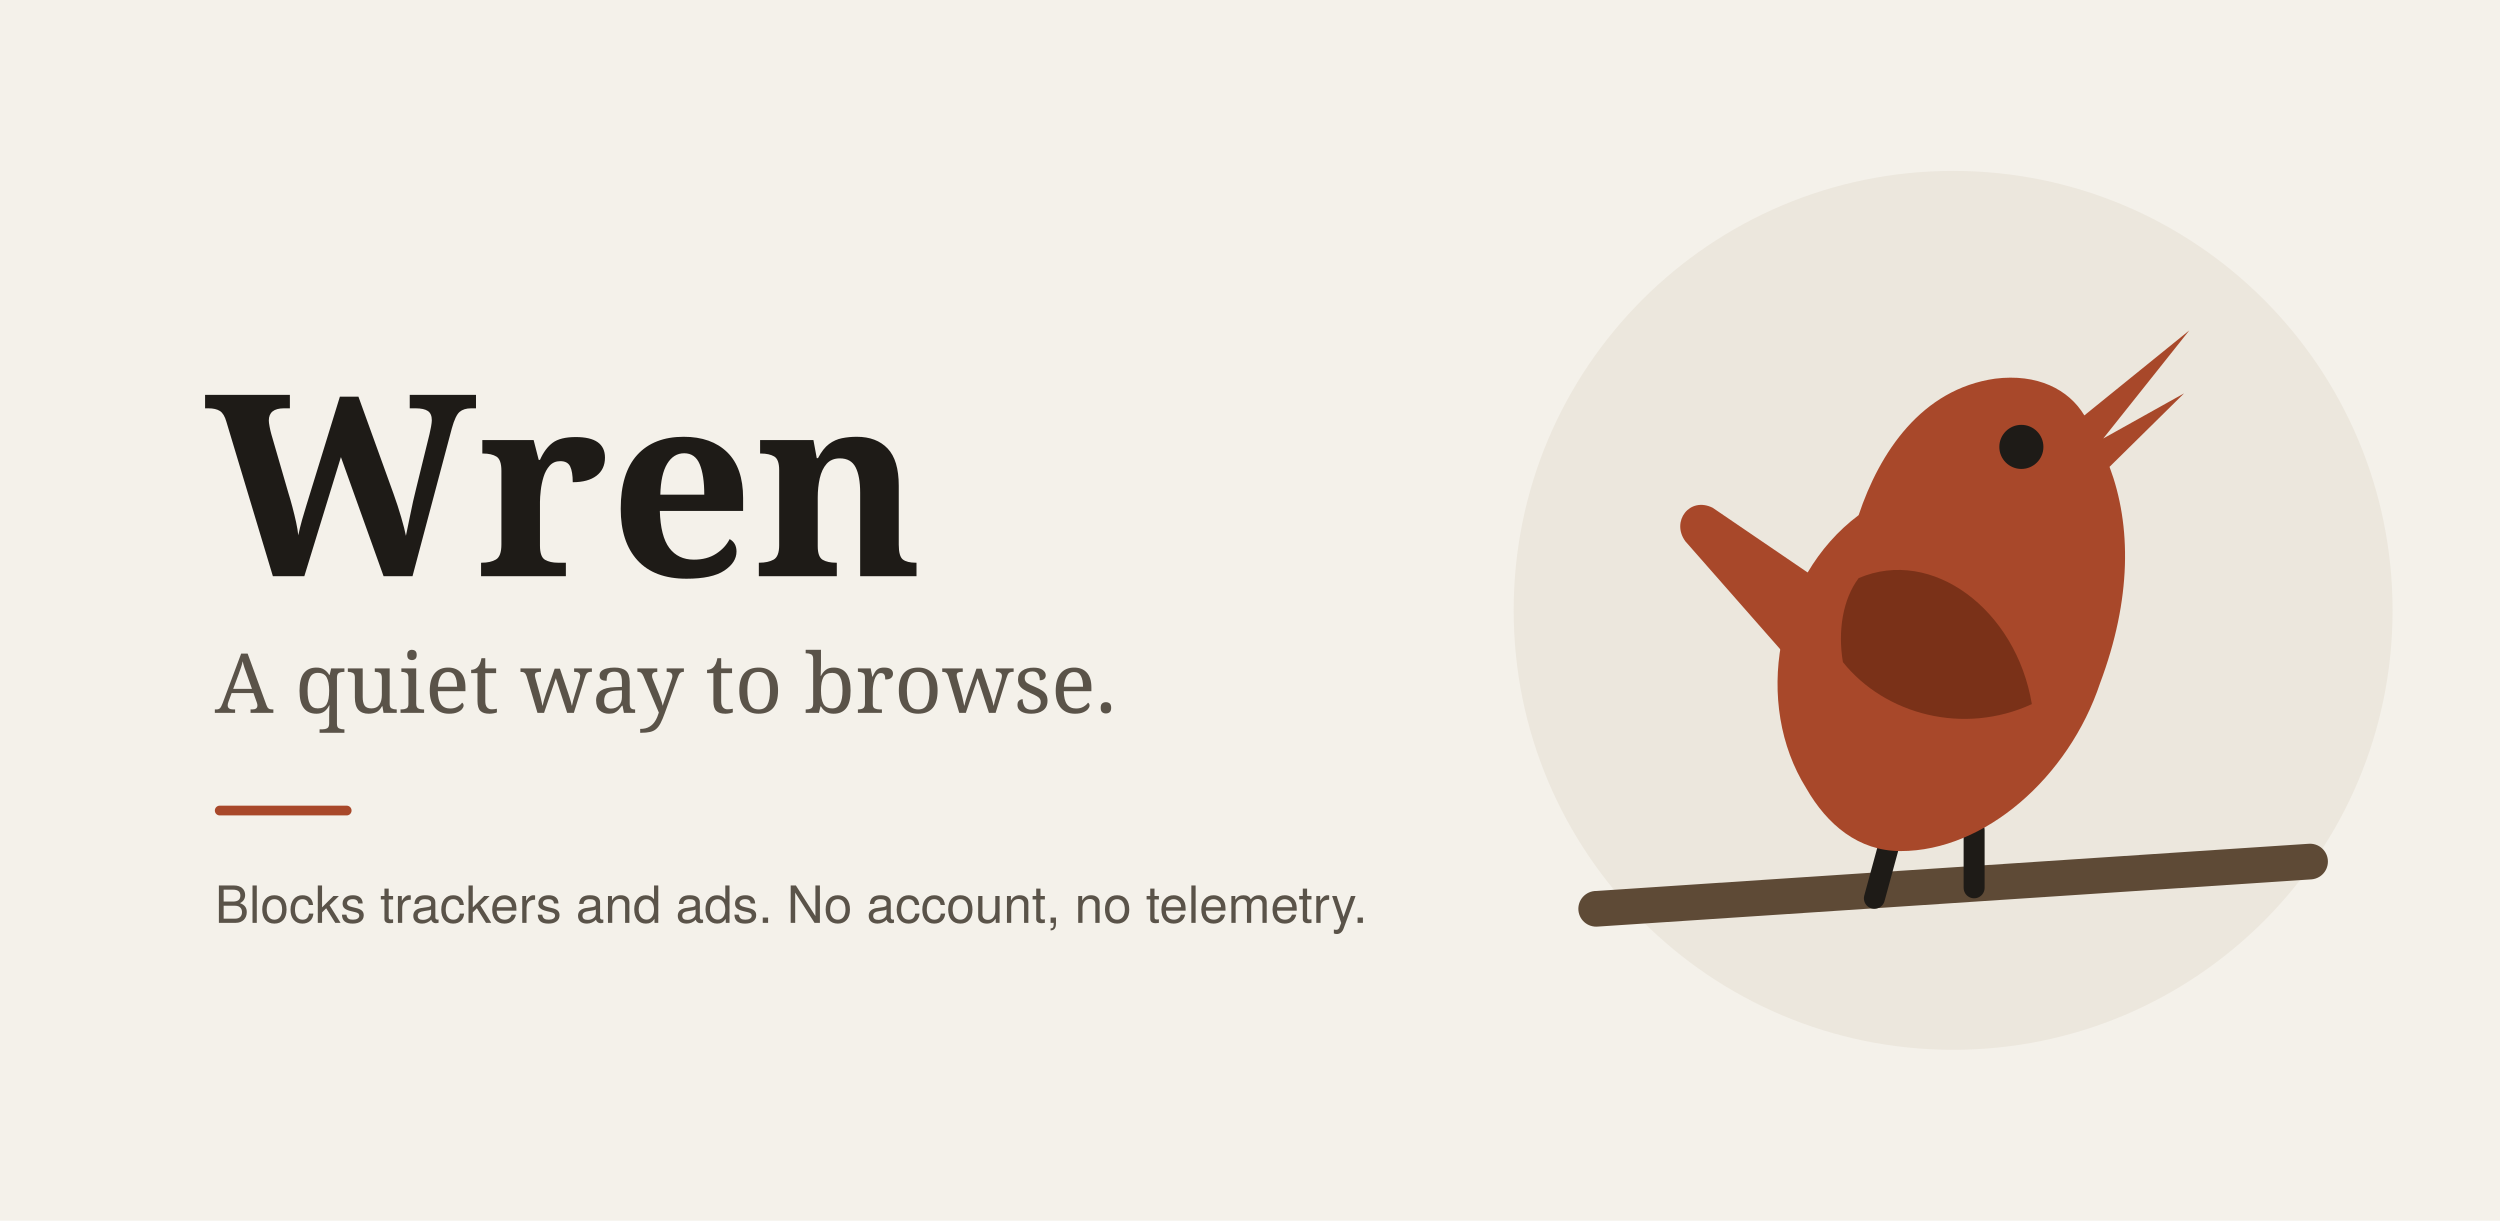
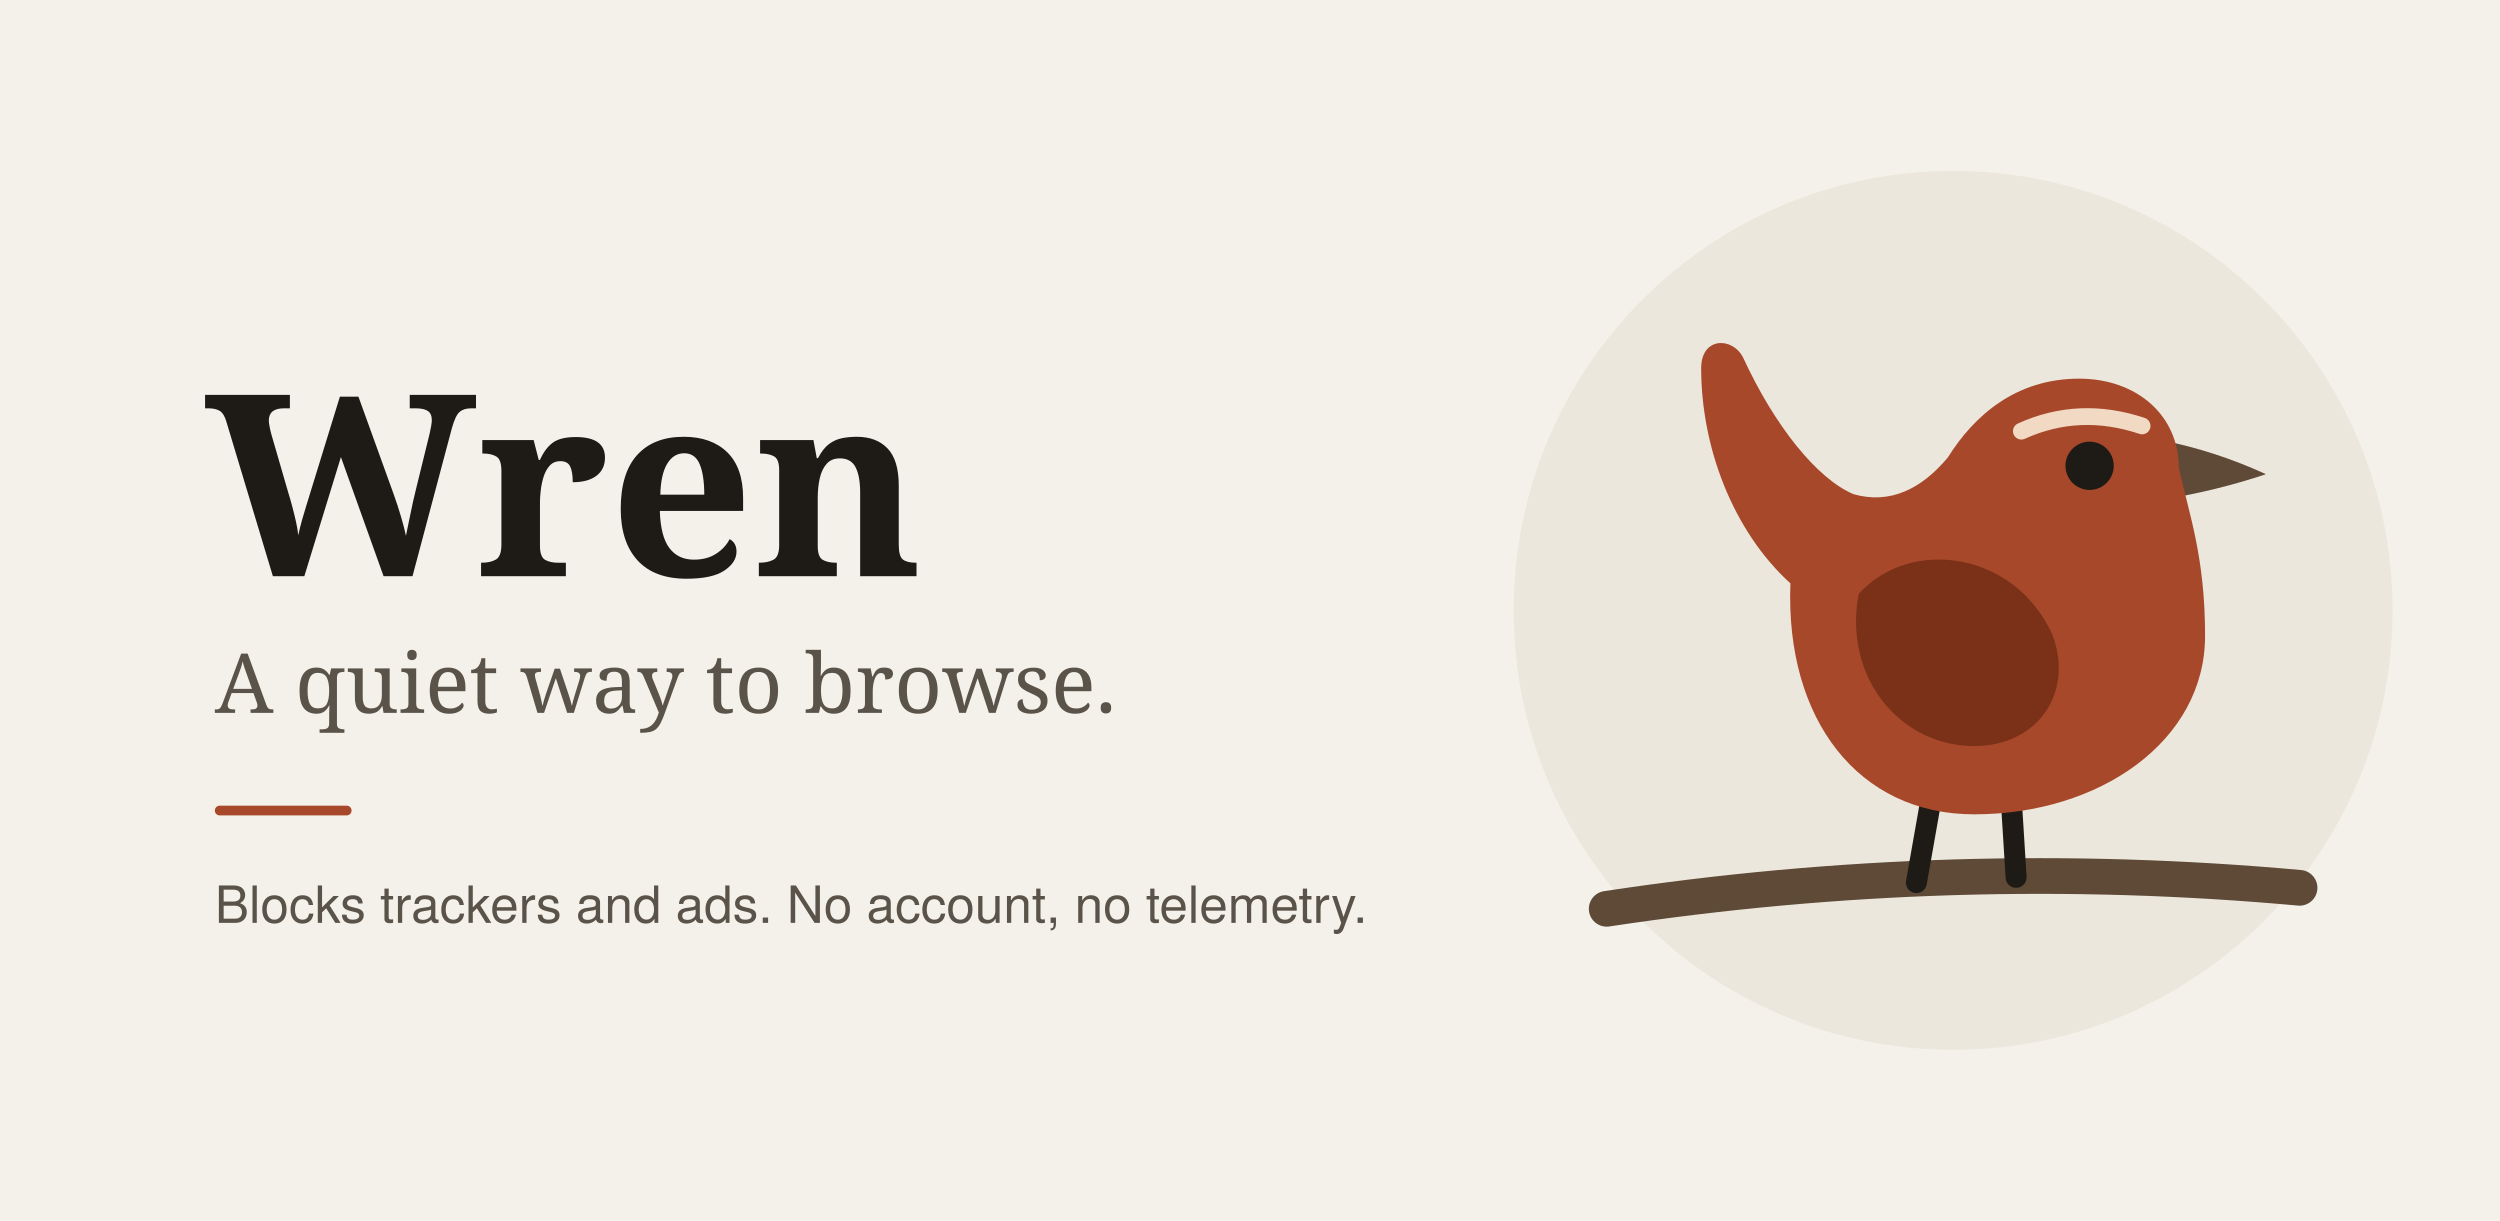
<svg xmlns="http://www.w3.org/2000/svg" width="1024" height="500" viewBox="0 0 1024 500">
  <rect width="1024" height="500" fill="#F4F1EA" />
  <circle cx="800" cy="250" r="180" fill="#ECE7DD" />
  <g transform="translate(800 254) scale(4.3) translate(-55 -56)">
-     <path d="M21,83.5L89,79" stroke="#5E4A36" stroke-width="3.4" stroke-linecap="round" fill="none" />
-     <path d="M49,77L47.5,82.5M57,76L57,81.5" stroke="#1E1B17" stroke-width="2" stroke-linecap="round" />
-     <path fill="#A8482A" d="M44,65L29.5,48.5C28.1,46.6 29.9,44.2 32.1,45.3L50,57.5Z" />
-     <path fill="#A8482A" d="M41,72C36,64 38,52 46,46C48,40 52,34 59,33C63,32.5 66,34 67.5,36.5L77.5,28.4L69.3,38.7L77,34.4L69.9,41.4C72,47 72,54 69,62C66,71 58,78 50,78C46,78 43,75.5 41,72Z" />
-     <path fill="#7A3118" d="M46,52C53,49 61,55 62.5,64C56,67 48.5,65 44.5,60C44,57 44.5,54 46,52Z" />
-     <path fill="#1E1B17" d="M59.4,39.5a2.1,2.1 0 1,0 4.2,0a2.1,2.1 0 1,0 -4.2,0" />
+     <path d="M22,83.5Q55,78.5 88,81.5" stroke="#5E4A36" stroke-width="3.4" stroke-linecap="round" fill="none" />
+     <path d="M53,72.5L51.5,81M60.5,72.5L61,80.5" stroke="#1E1B17" stroke-width="2" stroke-linecap="round" />
+     <path fill="#5E4A36" d="M75,38.9Q80,39.9 84.8,42.1Q80,43.7 75,44.5Z" />
+     <path fill="#A8482A" d="M76.5,41.5C76.5,36.5 72.5,33 67,33C61,33 57,36.5 54.5,40.5C52,43.5 49,45 45.5,44C42,42.5 38,37.5 35,31C34,29 31,29 31,32C31,39.5 34,47.5 39.5,52.5C39,65.5 46,74.5 57,74.5C69,74.5 79,67.5 79,57.5C79,50 77.5,46 76.5,41.5Z" />
+     <path fill="#7A3118" d="M46,53.5C51,48 61,49.5 64.5,57.5C66.5,63 63,68 57,68C50,68 44.5,61.5 46,53.5Z" />
+     <path d="M61.5,38Q67,35.5 73,37.5" stroke="#F1D9C4" stroke-width="1.6" stroke-linecap="round" fill="none" />
+     <path fill="#1E1B17" d="M65.7,41.3a2.3,2.3 0 1,0 4.6,0a2.3,2.3 0 1,0 -4.6,0" />
  </g>
  <text x="84" y="236" font-family="Georgia" font-weight="bold" font-size="104" fill="#1E1B17">Wren</text>
  <text x="88" y="292" font-family="Georgia" font-size="34" fill="#5A5349">A quiet way to browse.</text>
  <rect x="88" y="330" width="56" height="4" rx="2" fill="#A8482A" />
  <text x="88" y="378" font-family="Helvetica Neue" font-size="21" fill="#5A5349">Blocks trackers and ads. No account, no telemetry.</text>
</svg>
